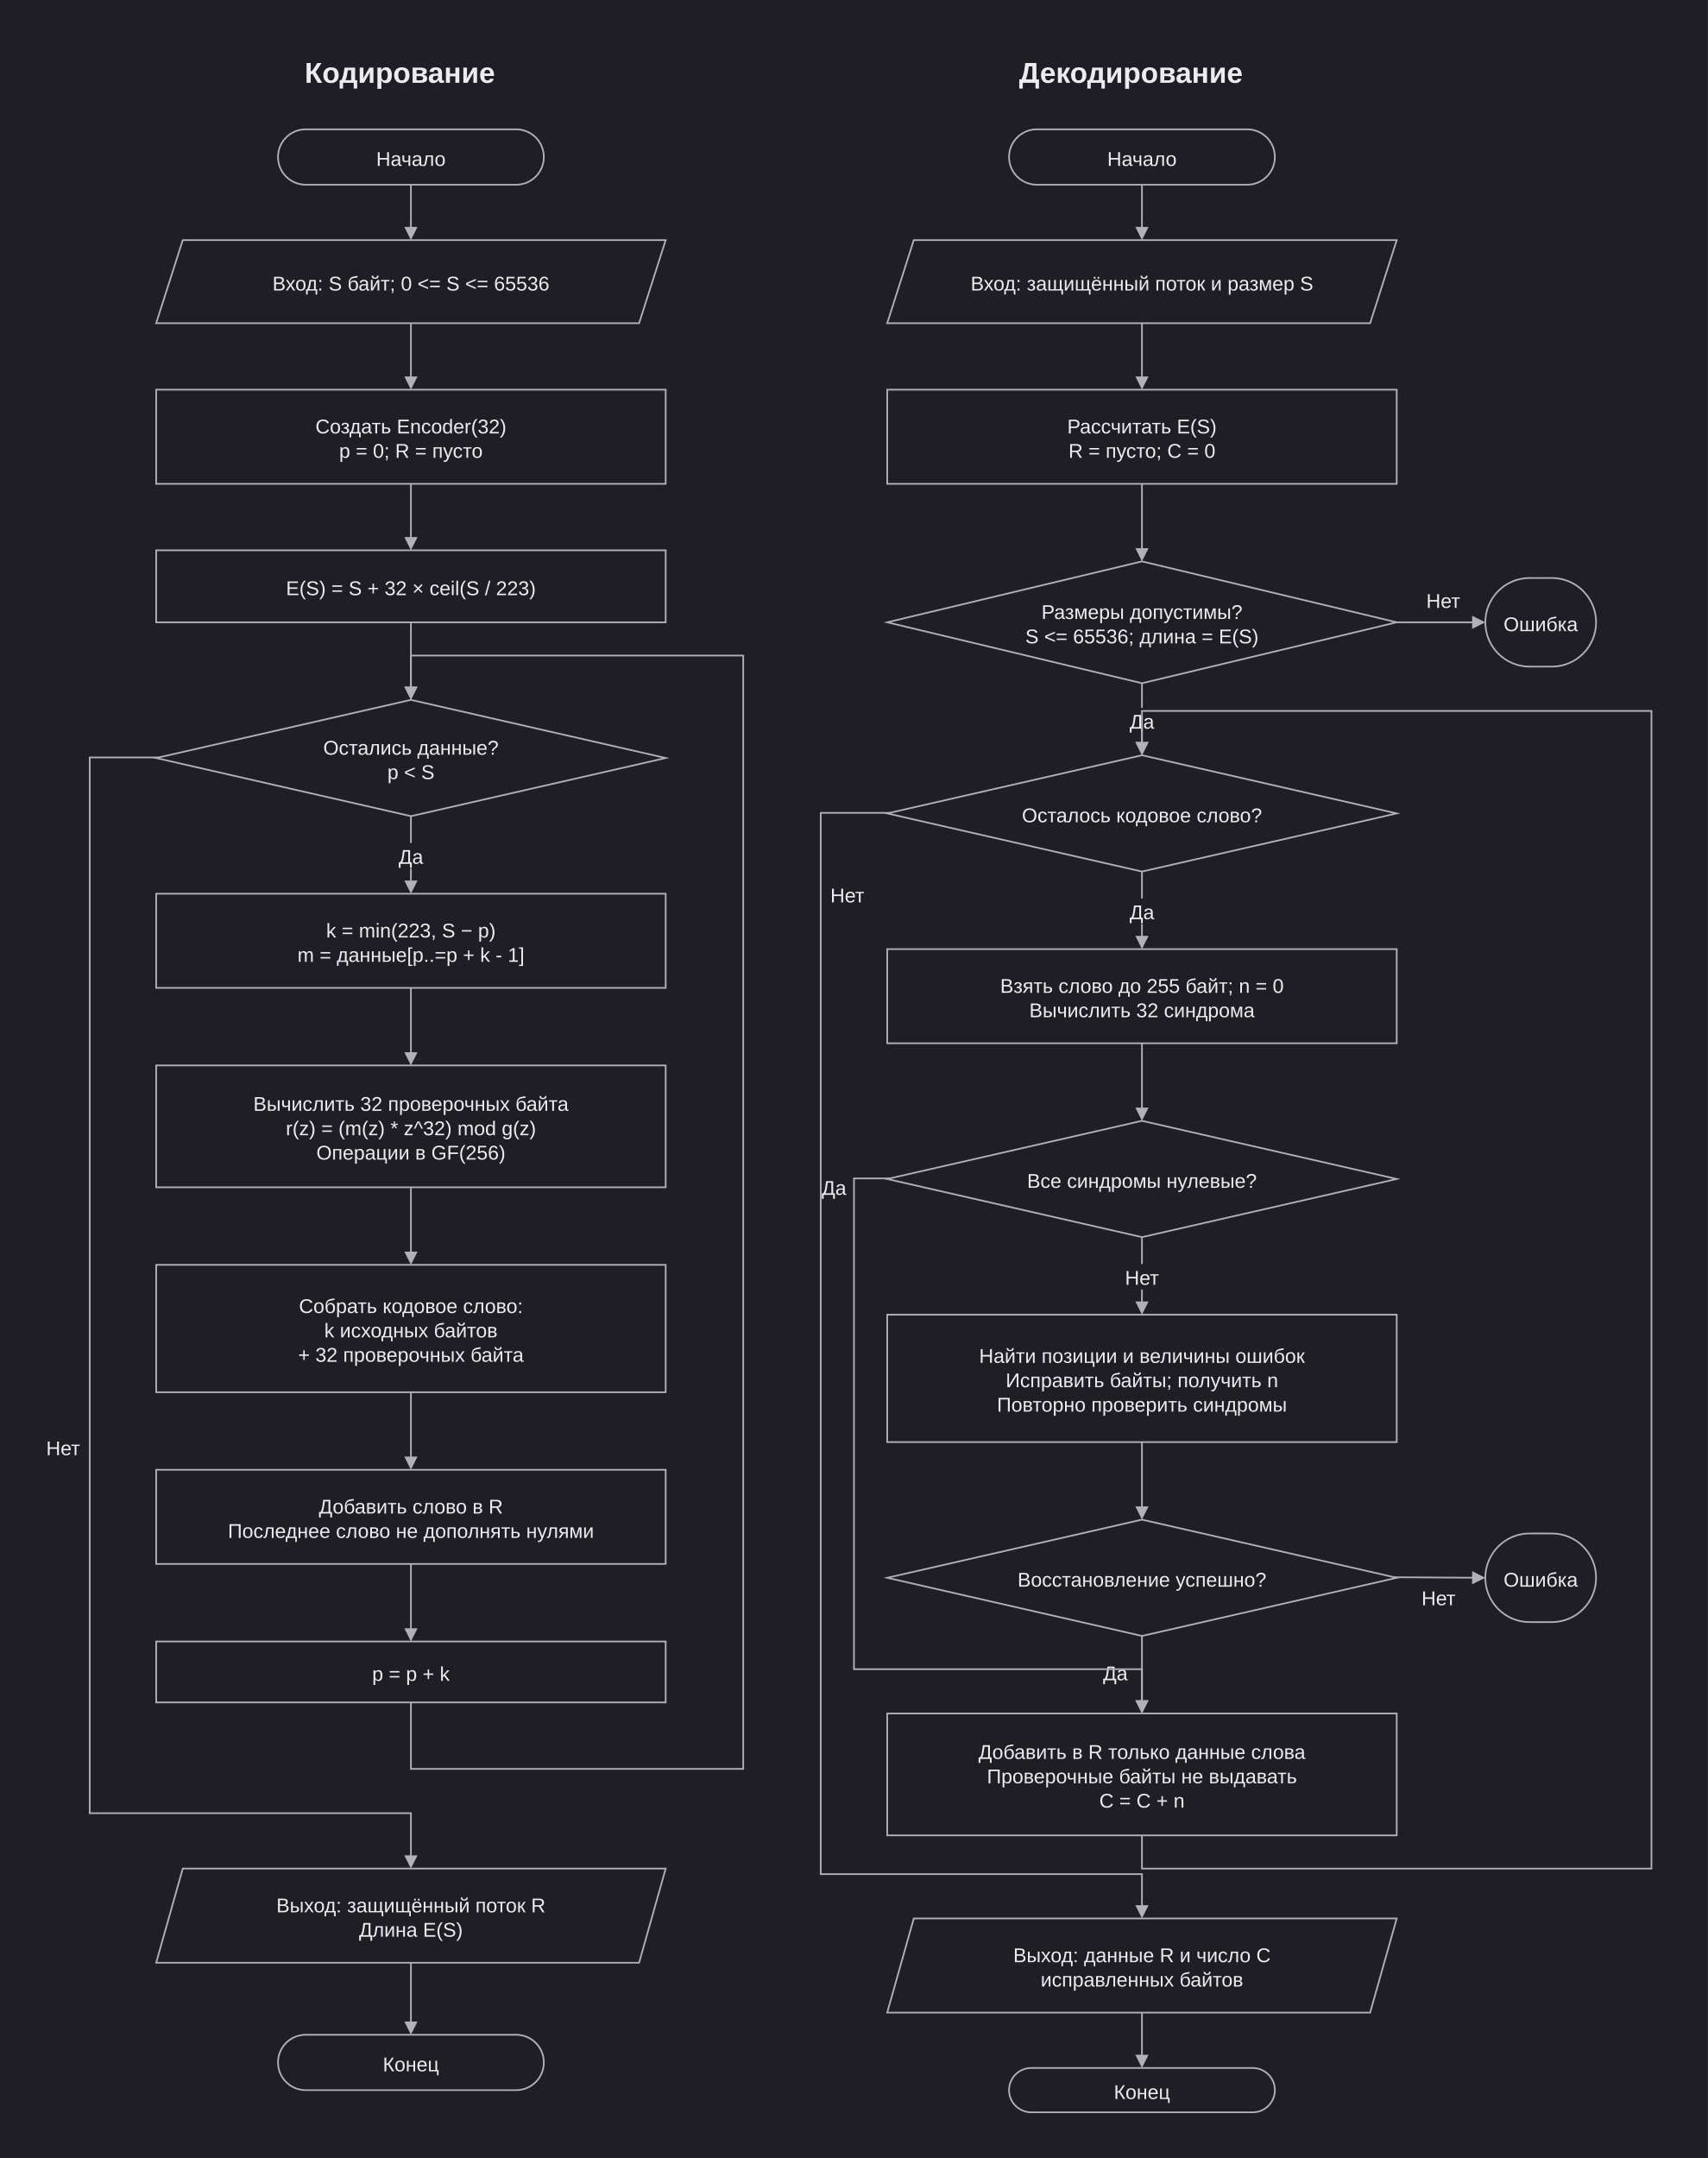
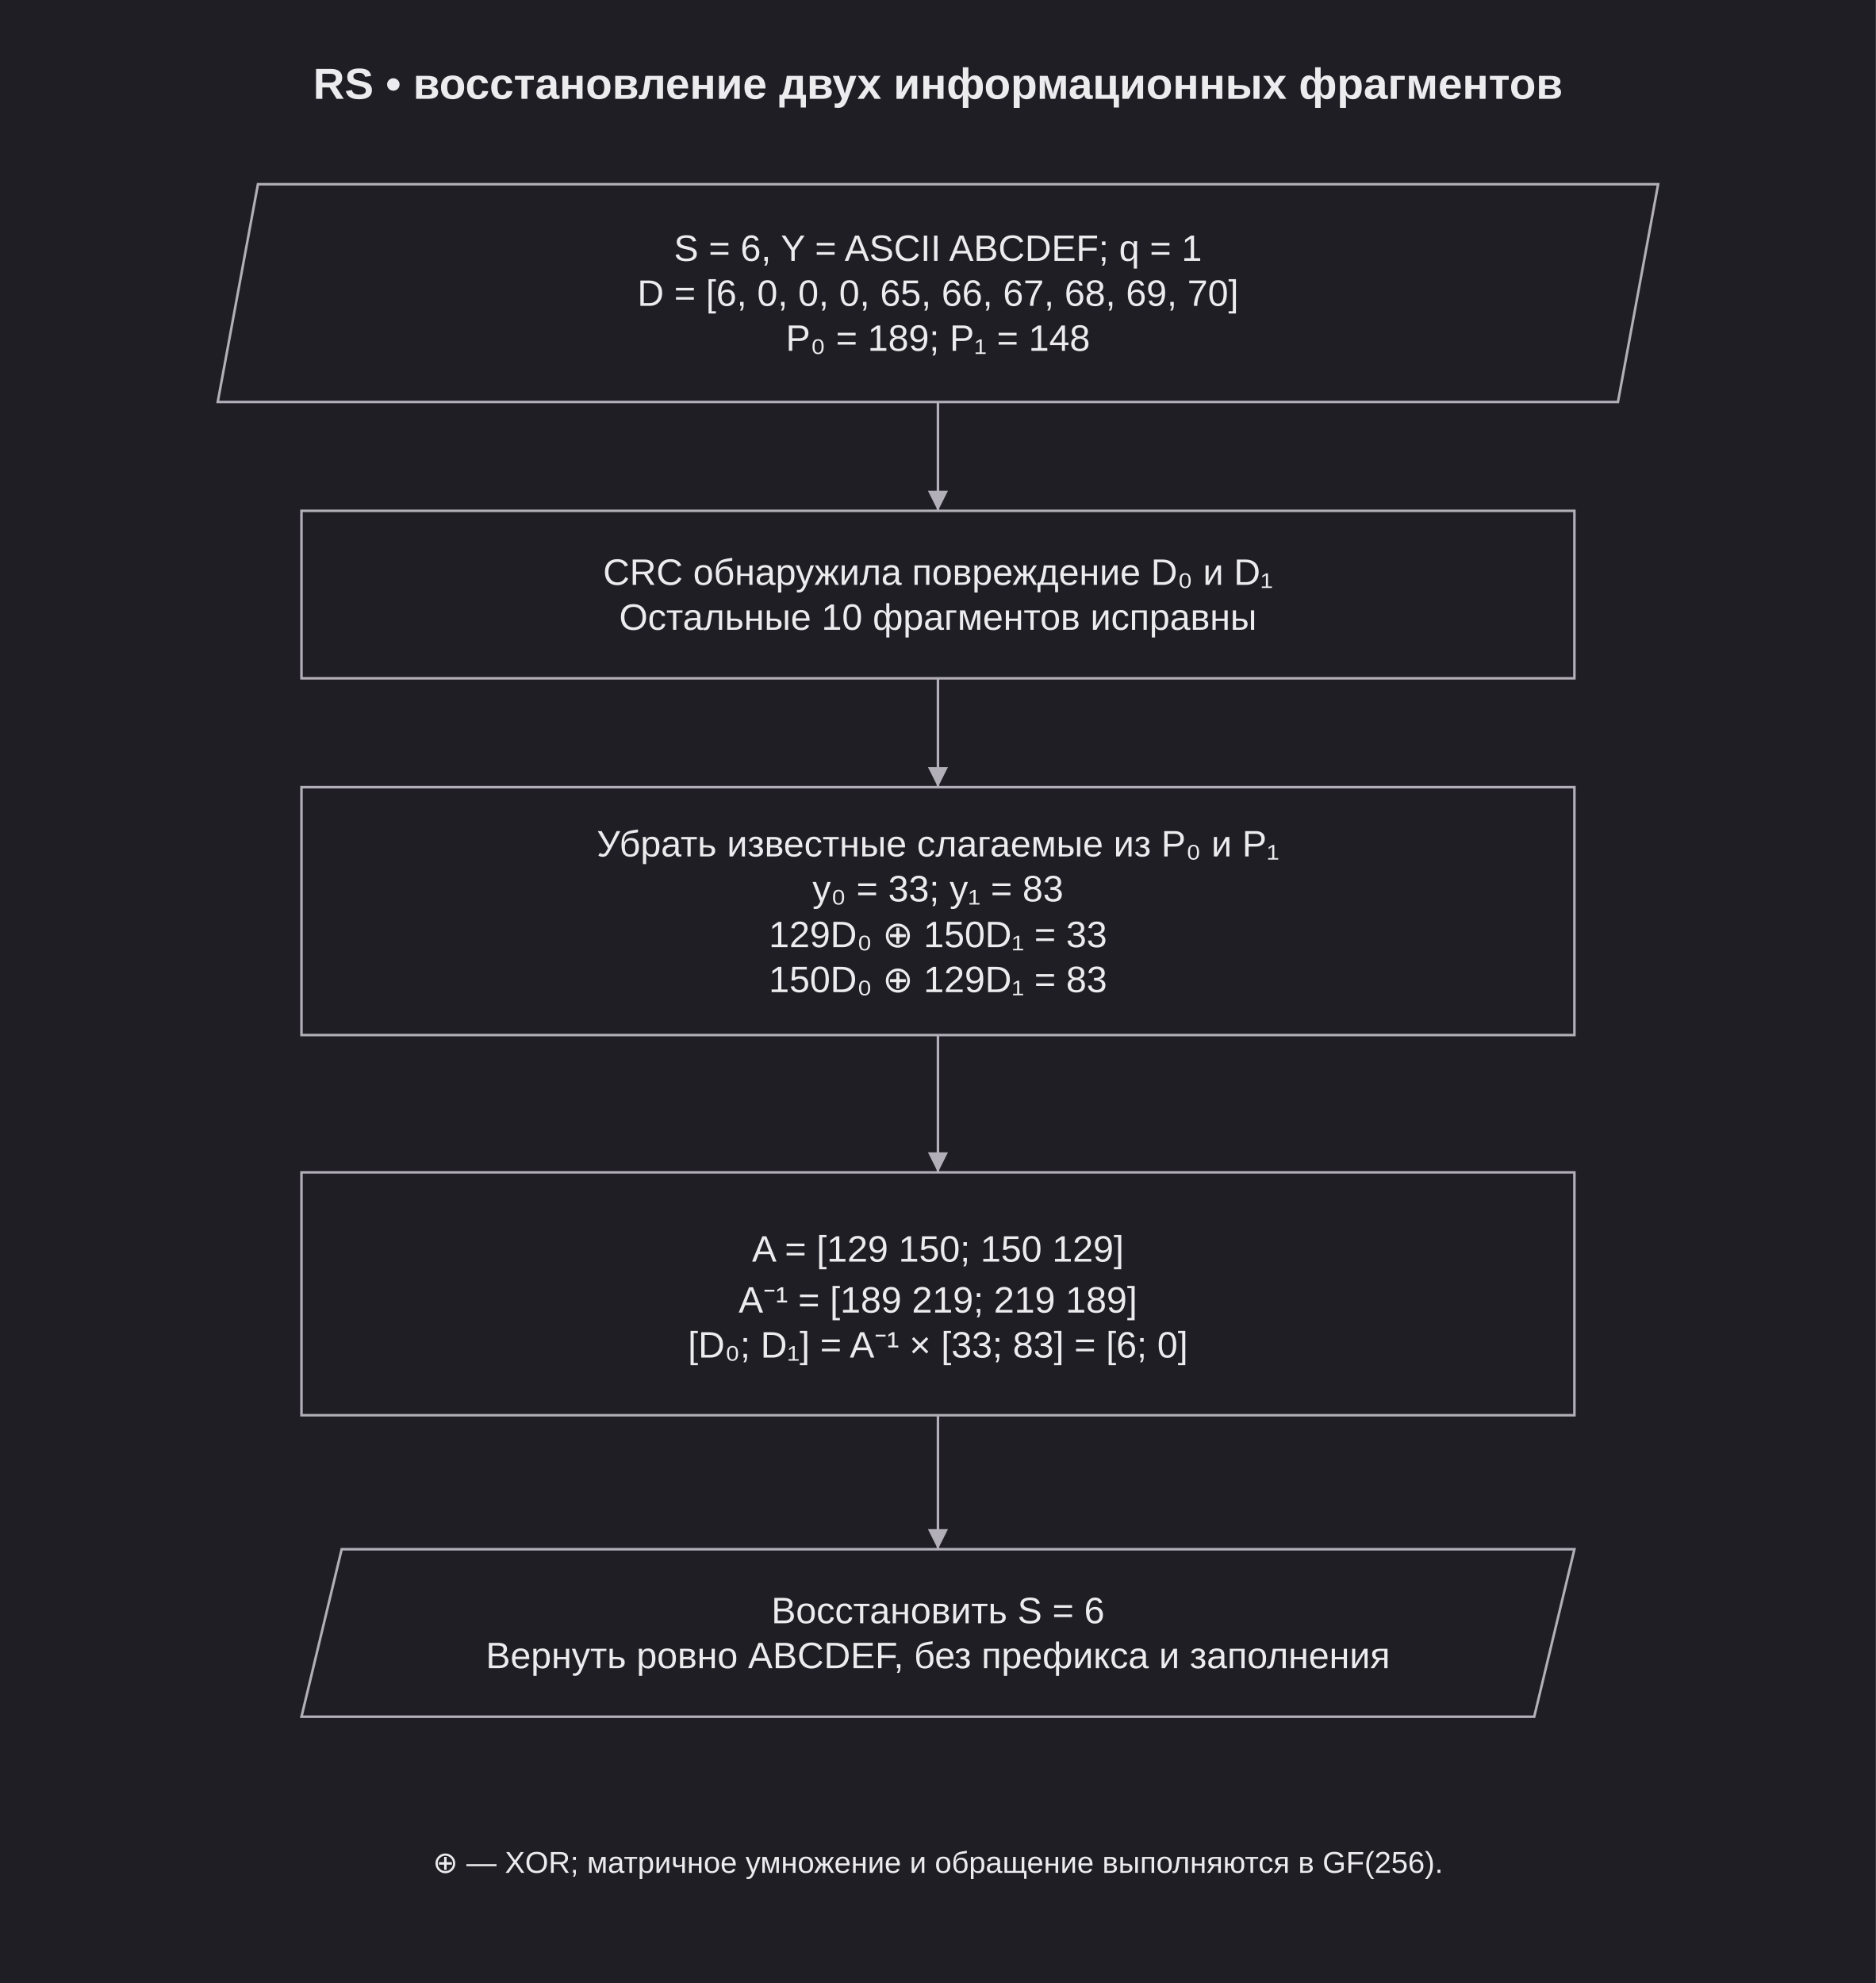
- <svg xmlns="http://www.w3.org/2000/svg" width="1542" height="1948" viewBox="0 0 1542 1948">
-   <defs />
+ <svg xmlns="http://www.w3.org/2000/svg" width="1120" height="1184" viewBox="0 0 1120 1184" role="img">
+   <defs>
+     <marker id="arrow" viewBox="0 0 10 10" refX="10" refY="5" markerWidth="8" markerHeight="8" orient="auto-start-reverse">
+       <path d="M 0 0 L 10 5 L 0 10 Z" fill="#b3afb9" />
+     </marker>
+   </defs>
  <rect width="100%" height="100%" fill="#1f1e24" />
-   <g fill="#ececef" font-family="Arial" font-weight="bold" pointer-events="none" text-anchor="middle" font-size="26px">
-     <text x="361" y="74.75">Кодирование</text>
-   </g>
-   <g fill="#ececef" font-family="Arial" font-weight="bold" pointer-events="none" text-anchor="middle" font-size="26px">
-     <text x="1021" y="74.75">Декодирование</text>
-   </g>
-   <rect x="251" y="116.75" width="240" height="50" rx="25" ry="25" fill="#1f1e24" stroke="#b3afb9" stroke-width="1.5" pointer-events="none" />
-   <g fill="#ececef" font-family="Arial" pointer-events="none" text-anchor="middle" font-size="18px">
-     <text x="371" y="149.75">Начало</text>
-   </g>
-   <path d="M 165 216.75 L 601 216.75 L 577 291.75 L 141 291.75 Z" fill="#1f1e24" stroke="#b3afb9" stroke-width="1.5" stroke-miterlimit="10" pointer-events="none" />
-   <g fill="#ececef" font-family="Arial" pointer-events="none" text-anchor="middle" font-size="18px">
-     <text x="371" y="262.25">Вход: S байт; 0 &lt;= S &lt;= 65536</text>
-   </g>
-   <rect x="141" y="351.75" width="460" height="85" fill="#1f1e24" stroke="#b3afb9" stroke-width="1.5" pointer-events="none" />
-   <g fill="#ececef" font-family="Arial" pointer-events="none" text-anchor="middle" font-size="18px">
-     <text x="371" y="391.25">Создать Encoder(32)</text>
-     <text x="371" y="413.25">p = 0; R = пусто</text>
-   </g>
-   <rect x="141" y="496.75" width="460" height="65" fill="#1f1e24" stroke="#b3afb9" stroke-width="1.5" pointer-events="none" />
-   <g fill="#ececef" font-family="Arial" pointer-events="none" text-anchor="middle" font-size="18px">
-     <text x="371" y="537.25">E(S) = S + 32 × ceil(S / 223)</text>
-   </g>
-   <path d="M 371 631.75 L 601 684.25 L 371 736.75 L 141 684.25 Z" fill="#1f1e24" stroke="#b3afb9" stroke-width="1.5" stroke-miterlimit="10" pointer-events="none" />
-   <g fill="#ececef" font-family="Arial" pointer-events="none" text-anchor="middle" font-size="18px">
-     <text x="371" y="681.25">Остались данные?</text>
-     <text x="371" y="703.25">p &lt; S</text>
-   </g>
-   <rect x="141" y="806.75" width="460" height="85" fill="#1f1e24" stroke="#b3afb9" stroke-width="1.5" pointer-events="none" />
-   <g fill="#ececef" font-family="Arial" pointer-events="none" text-anchor="middle" font-size="18px">
-     <text x="371" y="846.25">k = min(223, S − p)</text>
-     <text x="371" y="868.25">m = данные[p..=p + k - 1]</text>
-   </g>
-   <rect x="141" y="961.75" width="460" height="110" fill="#1f1e24" stroke="#b3afb9" stroke-width="1.5" pointer-events="none" />
-   <g fill="#ececef" font-family="Arial" pointer-events="none" text-anchor="middle" font-size="18px">
-     <text x="371" y="1002.75">Вычислить 32 проверочных байта</text>
-     <text x="371" y="1024.75">r(z) = (m(z) * z^32) mod g(z)</text>
-     <text x="371" y="1046.75">Операции в GF(256)</text>
-   </g>
-   <rect x="141" y="1141.75" width="460" height="115" fill="#1f1e24" stroke="#b3afb9" stroke-width="1.5" pointer-events="none" />
-   <g fill="#ececef" font-family="Arial" pointer-events="none" text-anchor="middle" font-size="18px">
-     <text x="371" y="1185.25">Собрать кодовое слово:</text>
-     <text x="371" y="1207.25">k исходных байтов</text>
-     <text x="371" y="1229.25">+ 32 проверочных байта</text>
-   </g>
-   <rect x="141" y="1326.75" width="460" height="85" fill="#1f1e24" stroke="#b3afb9" stroke-width="1.5" pointer-events="none" />
-   <g fill="#ececef" font-family="Arial" pointer-events="none" text-anchor="middle" font-size="18px">
-     <text x="371" y="1366.25">Добавить слово в R</text>
-     <text x="371" y="1388.25">Последнее слово не дополнять нулями</text>
-   </g>
-   <rect x="141" y="1481.75" width="460" height="55" fill="#1f1e24" stroke="#b3afb9" stroke-width="1.5" pointer-events="none" />
-   <g fill="#ececef" font-family="Arial" pointer-events="none" text-anchor="middle" font-size="18px">
-     <text x="371" y="1517.25">p = p + k</text>
-   </g>
-   <path d="M 165 1686.75 L 601 1686.75 L 577 1771.75 L 141 1771.75 Z" fill="#1f1e24" stroke="#b3afb9" stroke-width="1.5" stroke-miterlimit="10" pointer-events="none" />
-   <g fill="#ececef" font-family="Arial" pointer-events="none" text-anchor="middle" font-size="18px">
-     <text x="371" y="1726.25">Выход: защищённый поток R</text>
-     <text x="371" y="1748.25">Длина E(S)</text>
-   </g>
-   <rect x="251" y="1836.75" width="240" height="50" rx="25" ry="25" fill="#1f1e24" stroke="#b3afb9" stroke-width="1.5" pointer-events="none" />
-   <g fill="#ececef" font-family="Arial" pointer-events="none" text-anchor="middle" font-size="18px">
-     <text x="371" y="1869.75">Конец</text>
-   </g>
-   <rect x="911" y="116.75" width="240" height="50" rx="25" ry="25" fill="#1f1e24" stroke="#b3afb9" stroke-width="1.5" pointer-events="none" />
-   <g fill="#ececef" font-family="Arial" pointer-events="none" text-anchor="middle" font-size="18px">
-     <text x="1031" y="149.75">Начало</text>
-   </g>
-   <path d="M 825 216.75 L 1261 216.75 L 1237 291.75 L 801 291.75 Z" fill="#1f1e24" stroke="#b3afb9" stroke-width="1.5" stroke-miterlimit="10" pointer-events="none" />
-   <g fill="#ececef" font-family="Arial" pointer-events="none" text-anchor="middle" font-size="18px">
-     <text x="1031" y="262.25">Вход: защищённый поток и размер S</text>
-   </g>
-   <rect x="801" y="351.75" width="460" height="85" fill="#1f1e24" stroke="#b3afb9" stroke-width="1.5" pointer-events="none" />
-   <g fill="#ececef" font-family="Arial" pointer-events="none" text-anchor="middle" font-size="18px">
-     <text x="1031" y="391.25">Рассчитать E(S)</text>
-     <text x="1031" y="413.25">R = пусто; C = 0</text>
-   </g>
-   <path d="M 1031 506.75 L 1261 561.75 L 1031 616.75 L 801 561.75 Z" fill="#1f1e24" stroke="#b3afb9" stroke-width="1.5" stroke-miterlimit="10" pointer-events="none" />
-   <g fill="#ececef" font-family="Arial" pointer-events="none" text-anchor="middle" font-size="18px">
-     <text x="1031" y="558.75">Размеры допустимы?</text>
-     <text x="1031" y="580.75">S &lt;= 65536; длина = E(S)</text>
-   </g>
-   <path d="M 1031 681.75 L 1261 734.25 L 1031 786.75 L 801 734.25 Z" fill="#1f1e24" stroke="#b3afb9" stroke-width="1.5" stroke-miterlimit="10" pointer-events="none" />
-   <g fill="#ececef" font-family="Arial" pointer-events="none" text-anchor="middle" font-size="18px">
-     <text x="1031" y="742.25">Осталось кодовое слово?</text>
-   </g>
-   <rect x="801" y="856.75" width="460" height="85" fill="#1f1e24" stroke="#b3afb9" stroke-width="1.5" pointer-events="none" />
-   <g fill="#ececef" font-family="Arial" pointer-events="none" text-anchor="middle" font-size="18px">
-     <text x="1031" y="896.25">Взять слово до 255 байт; n = 0</text>
-     <text x="1031" y="918.25">Вычислить 32 синдрома</text>
-   </g>
-   <path d="M 1031 1011.75 L 1261 1064.25 L 1031 1116.75 L 801 1064.25 Z" fill="#1f1e24" stroke="#b3afb9" stroke-width="1.5" stroke-miterlimit="10" pointer-events="none" />
-   <g fill="#ececef" font-family="Arial" pointer-events="none" text-anchor="middle" font-size="18px">
-     <text x="1031" y="1072.25">Все синдромы нулевые?</text>
-   </g>
-   <rect x="801" y="1186.75" width="460" height="115" fill="#1f1e24" stroke="#b3afb9" stroke-width="1.5" pointer-events="none" />
-   <g fill="#ececef" font-family="Arial" pointer-events="none" text-anchor="middle" font-size="18px">
-     <text x="1031" y="1230.25">Найти позиции и величины ошибок</text>
-     <text x="1031" y="1252.25">Исправить байты; получить n</text>
-     <text x="1031" y="1274.25">Повторно проверить синдромы</text>
-   </g>
-   <path d="M 1031 1371.75 L 1261 1424.25 L 1031 1476.75 L 801 1424.25 Z" fill="#1f1e24" stroke="#b3afb9" stroke-width="1.5" stroke-miterlimit="10" pointer-events="none" />
-   <g fill="#ececef" font-family="Arial" pointer-events="none" text-anchor="middle" font-size="18px">
-     <text x="1031" y="1432.25">Восстановление успешно?</text>
-   </g>
-   <rect x="801" y="1546.75" width="460" height="110" fill="#1f1e24" stroke="#b3afb9" stroke-width="1.5" pointer-events="none" />
-   <g fill="#ececef" font-family="Arial" pointer-events="none" text-anchor="middle" font-size="18px">
-     <text x="1031" y="1587.75">Добавить в R только данные слова</text>
-     <text x="1031" y="1609.75">Проверочные байты не выдавать</text>
-     <text x="1031" y="1631.75">C = C + n</text>
-   </g>
-   <path d="M 825 1731.75 L 1261 1731.75 L 1237 1816.75 L 801 1816.75 Z" fill="#1f1e24" stroke="#b3afb9" stroke-width="1.5" stroke-miterlimit="10" pointer-events="none" />
-   <g fill="#ececef" font-family="Arial" pointer-events="none" text-anchor="middle" font-size="18px">
-     <text x="1031" y="1771.25">Выход: данные R и число C</text>
-     <text x="1031" y="1793.25">исправленных байтов</text>
-   </g>
-   <rect x="911" y="1866.75" width="240" height="40" rx="20" ry="20" fill="#1f1e24" stroke="#b3afb9" stroke-width="1.5" pointer-events="none" />
-   <g fill="#ececef" font-family="Arial" pointer-events="none" text-anchor="middle" font-size="18px">
-     <text x="1031" y="1894.75">Конец</text>
-   </g>
-   <rect x="1341" y="521.75" width="100" height="80" rx="40" ry="40" fill="#1f1e24" stroke="#b3afb9" stroke-width="1.5" pointer-events="none" />
-   <g fill="#ececef" font-family="Arial" pointer-events="none" text-anchor="middle" font-size="18px">
-     <text x="1391" y="569.75">Ошибка</text>
-   </g>
-   <rect x="1341" y="1384.25" width="100" height="80" rx="40" ry="40" fill="#1f1e24" stroke="#b3afb9" stroke-width="1.5" pointer-events="none" />
-   <g fill="#ececef" font-family="Arial" pointer-events="none" text-anchor="middle" font-size="18px">
-     <text x="1391" y="1432.25">Ошибка</text>
-   </g>
-   <path d="M 371 166.75 L 371 205.57" fill="none" stroke="#b3afb9" stroke-width="1.5" stroke-miterlimit="10" pointer-events="none" />
-   <path d="M 371 215.07 L 366.25 205.57 L 375.75 205.57 Z" fill="#b3afb9" stroke="#b3afb9" stroke-width="1.5" stroke-miterlimit="10" pointer-events="none" />
-   <path d="M 371 291.75 L 371 340.57" fill="none" stroke="#b3afb9" stroke-width="1.5" stroke-miterlimit="10" pointer-events="none" />
-   <path d="M 371 350.07 L 366.25 340.57 L 375.75 340.57 Z" fill="#b3afb9" stroke="#b3afb9" stroke-width="1.5" stroke-miterlimit="10" pointer-events="none" />
-   <path d="M 371 436.75 L 371 485.57" fill="none" stroke="#b3afb9" stroke-width="1.5" stroke-miterlimit="10" pointer-events="none" />
-   <path d="M 371 495.07 L 366.25 485.57 L 375.75 485.57 Z" fill="#b3afb9" stroke="#b3afb9" stroke-width="1.5" stroke-miterlimit="10" pointer-events="none" />
-   <path d="M 371 561.75 L 371 620.57" fill="none" stroke="#b3afb9" stroke-width="1.5" stroke-miterlimit="10" pointer-events="none" />
-   <path d="M 371 630.07 L 366.25 620.57 L 375.75 620.57 Z" fill="#b3afb9" stroke="#b3afb9" stroke-width="1.5" stroke-miterlimit="10" pointer-events="none" />
-   <path d="M 371 736.75 L 371 795.57" fill="none" stroke="#b3afb9" stroke-width="1.5" stroke-miterlimit="10" pointer-events="none" />
-   <path d="M 371 805.07 L 366.25 795.57 L 375.75 795.57 Z" fill="#b3afb9" stroke="#b3afb9" stroke-width="1.5" stroke-miterlimit="10" pointer-events="none" />
-   <g fill="#ececef" font-family="Arial" pointer-events="none" text-anchor="middle" font-size="18px">
-     <rect fill="#1f1e24" stroke="none" x="360" y="761" width="24" height="23" stroke-width="0" />
-     <text x="371" y="779.75">Да</text>
-   </g>
-   <path d="M 371 891.75 L 371 950.57" fill="none" stroke="#b3afb9" stroke-width="1.5" stroke-miterlimit="10" pointer-events="none" />
-   <path d="M 371 960.07 L 366.25 950.57 L 375.75 950.57 Z" fill="#b3afb9" stroke="#b3afb9" stroke-width="1.5" stroke-miterlimit="10" pointer-events="none" />
-   <path d="M 371 1071.75 L 371 1130.57" fill="none" stroke="#b3afb9" stroke-width="1.5" stroke-miterlimit="10" pointer-events="none" />
-   <path d="M 371 1140.07 L 366.25 1130.57 L 375.75 1130.57 Z" fill="#b3afb9" stroke="#b3afb9" stroke-width="1.5" stroke-miterlimit="10" pointer-events="none" />
-   <path d="M 371 1256.75 L 371 1315.57" fill="none" stroke="#b3afb9" stroke-width="1.5" stroke-miterlimit="10" pointer-events="none" />
-   <path d="M 371 1325.07 L 366.25 1315.57 L 375.75 1315.57 Z" fill="#b3afb9" stroke="#b3afb9" stroke-width="1.5" stroke-miterlimit="10" pointer-events="none" />
-   <path d="M 371 1411.75 L 371 1470.57" fill="none" stroke="#b3afb9" stroke-width="1.5" stroke-miterlimit="10" pointer-events="none" />
-   <path d="M 371 1480.07 L 366.25 1470.57 L 375.75 1470.57 Z" fill="#b3afb9" stroke="#b3afb9" stroke-width="1.5" stroke-miterlimit="10" pointer-events="none" />
-   <path d="M 371 1536.75 L 371 1596.75 L 671 1596.75 L 671 591.75 L 371 591.75 L 371 620.57" fill="none" stroke="#b3afb9" stroke-width="1.5" stroke-miterlimit="10" pointer-events="none" />
-   <path d="M 371 630.07 L 366.25 620.57 L 375.75 620.57 Z" fill="#b3afb9" stroke="#b3afb9" stroke-width="1.5" stroke-miterlimit="10" pointer-events="none" />
-   <path d="M 143.17 683.75 L 81 683.75 L 81 1636.75 L 371 1636.75 L 371 1675.57" fill="none" stroke="#b3afb9" stroke-width="1.5" stroke-miterlimit="10" pointer-events="none" />
-   <path d="M 371 1685.07 L 366.25 1675.57 L 375.75 1675.57 Z" fill="#b3afb9" stroke="#b3afb9" stroke-width="1.5" stroke-miterlimit="10" pointer-events="none" />
-   <g fill="#ececef" font-family="Arial" pointer-events="none" text-anchor="middle" font-size="18px">
-     <rect fill="#1f1e24" stroke="none" x="41" y="1295" width="33" height="23" stroke-width="0" />
-     <text x="57" y="1313.58">Нет</text>
-   </g>
-   <path d="M 371 1771.75 L 371 1825.57" fill="none" stroke="#b3afb9" stroke-width="1.5" stroke-miterlimit="10" pointer-events="none" />
-   <path d="M 371 1835.07 L 366.25 1825.57 L 375.75 1825.57 Z" fill="#b3afb9" stroke="#b3afb9" stroke-width="1.5" stroke-miterlimit="10" pointer-events="none" />
-   <path d="M 1031 166.75 L 1031 205.57" fill="none" stroke="#b3afb9" stroke-width="1.5" stroke-miterlimit="10" pointer-events="none" />
-   <path d="M 1031 215.07 L 1026.25 205.57 L 1035.75 205.57 Z" fill="#b3afb9" stroke="#b3afb9" stroke-width="1.5" stroke-miterlimit="10" pointer-events="none" />
-   <path d="M 1031 291.75 L 1031 340.57" fill="none" stroke="#b3afb9" stroke-width="1.5" stroke-miterlimit="10" pointer-events="none" />
-   <path d="M 1031 350.07 L 1026.25 340.57 L 1035.75 340.57 Z" fill="#b3afb9" stroke="#b3afb9" stroke-width="1.5" stroke-miterlimit="10" pointer-events="none" />
-   <path d="M 1031 436.75 L 1031 495.57" fill="none" stroke="#b3afb9" stroke-width="1.5" stroke-miterlimit="10" pointer-events="none" />
-   <path d="M 1031 505.07 L 1026.25 495.57 L 1035.75 495.57 Z" fill="#b3afb9" stroke="#b3afb9" stroke-width="1.5" stroke-miterlimit="10" pointer-events="none" />
-   <path d="M 1031 616.75 L 1031 670.57" fill="none" stroke="#b3afb9" stroke-width="1.5" stroke-miterlimit="10" pointer-events="none" />
-   <path d="M 1031 680.07 L 1026.25 670.57 L 1035.75 670.57 Z" fill="#b3afb9" stroke="#b3afb9" stroke-width="1.5" stroke-miterlimit="10" pointer-events="none" />
-   <g fill="#ececef" font-family="Arial" pointer-events="none" text-anchor="middle" font-size="18px">
-     <rect fill="#1f1e24" stroke="none" x="1020" y="639" width="24" height="23" stroke-width="0" />
-     <text x="1031" y="657.75">Да</text>
-   </g>
-   <path d="M 1031 786.75 L 1031 845.57" fill="none" stroke="#b3afb9" stroke-width="1.5" stroke-miterlimit="10" pointer-events="none" />
-   <path d="M 1031 855.07 L 1026.25 845.57 L 1035.75 845.57 Z" fill="#b3afb9" stroke="#b3afb9" stroke-width="1.5" stroke-miterlimit="10" pointer-events="none" />
-   <g fill="#ececef" font-family="Arial" pointer-events="none" text-anchor="middle" font-size="18px">
-     <rect fill="#1f1e24" stroke="none" x="1020" y="811" width="24" height="23" stroke-width="0" />
-     <text x="1031" y="829.75">Да</text>
-   </g>
-   <path d="M 1031 941.75 L 1031 1000.57" fill="none" stroke="#b3afb9" stroke-width="1.5" stroke-miterlimit="10" pointer-events="none" />
-   <path d="M 1031 1010.07 L 1026.25 1000.57 L 1035.75 1000.57 Z" fill="#b3afb9" stroke="#b3afb9" stroke-width="1.5" stroke-miterlimit="10" pointer-events="none" />
-   <path d="M 1031 1116.75 L 1031 1175.57" fill="none" stroke="#b3afb9" stroke-width="1.5" stroke-miterlimit="10" pointer-events="none" />
-   <path d="M 1031 1185.07 L 1026.25 1175.57 L 1035.75 1175.57 Z" fill="#b3afb9" stroke="#b3afb9" stroke-width="1.5" stroke-miterlimit="10" pointer-events="none" />
-   <g fill="#ececef" font-family="Arial" pointer-events="none" text-anchor="middle" font-size="18px">
-     <rect fill="#1f1e24" stroke="none" x="1015" y="1141" width="33" height="23" stroke-width="0" />
-     <text x="1031" y="1159.75">Нет</text>
-   </g>
-   <path d="M 1031 1301.75 L 1031 1360.57" fill="none" stroke="#b3afb9" stroke-width="1.5" stroke-miterlimit="10" pointer-events="none" />
-   <path d="M 1031 1370.07 L 1026.25 1360.57 L 1035.75 1360.57 Z" fill="#b3afb9" stroke="#b3afb9" stroke-width="1.5" stroke-miterlimit="10" pointer-events="none" />
-   <path d="M 1031 1476.75 L 1031 1535.57" fill="none" stroke="#b3afb9" stroke-width="1.5" stroke-miterlimit="10" pointer-events="none" />
-   <path d="M 1031 1545.07 L 1026.25 1535.57 L 1035.75 1535.57 Z" fill="#b3afb9" stroke="#b3afb9" stroke-width="1.5" stroke-miterlimit="10" pointer-events="none" />
-   <g fill="#ececef" font-family="Arial" pointer-events="none" text-anchor="middle" font-size="18px">
-     <rect fill="#1f1e24" stroke="none" x="996" y="1498" width="24" height="23" stroke-width="0" />
-     <text x="1007" y="1516.75">Да</text>
-   </g>
-   <path d="M 803.17 1063.75 L 771 1063.75 L 771 1506.75 L 1031 1506.75 L 1031 1535.57" fill="none" stroke="#b3afb9" stroke-width="1.5" stroke-miterlimit="10" pointer-events="none" />
-   <path d="M 1031 1545.07 L 1026.25 1535.57 L 1035.75 1535.57 Z" fill="#b3afb9" stroke="#b3afb9" stroke-width="1.5" stroke-miterlimit="10" pointer-events="none" />
-   <g fill="#ececef" font-family="Arial" pointer-events="none" text-anchor="middle" font-size="18px">
-     <rect fill="#1f1e24" stroke="none" x="742" y="1060" width="24" height="23" stroke-width="0" />
-     <text x="753" y="1078.58">Да</text>
-   </g>
-   <path d="M 1031 1656.75 L 1031 1686.75 L 1491 1686.75 L 1491 641.75 L 1031 641.75 L 1031 670.57" fill="none" stroke="#b3afb9" stroke-width="1.5" stroke-miterlimit="10" pointer-events="none" />
-   <path d="M 1031 680.07 L 1026.25 670.57 L 1035.75 670.57 Z" fill="#b3afb9" stroke="#b3afb9" stroke-width="1.5" stroke-miterlimit="10" pointer-events="none" />
-   <path d="M 803.17 733.75 L 741 733.75 L 741 1691.75 L 1031 1691.75 L 1031 1720.57" fill="none" stroke="#b3afb9" stroke-width="1.5" stroke-miterlimit="10" pointer-events="none" />
-   <path d="M 1031 1730.07 L 1026.25 1720.57 L 1035.75 1720.57 Z" fill="#b3afb9" stroke="#b3afb9" stroke-width="1.5" stroke-miterlimit="10" pointer-events="none" />
-   <g fill="#ececef" font-family="Arial" pointer-events="none" text-anchor="middle" font-size="18px">
-     <rect fill="#1f1e24" stroke="none" x="749" y="796" width="33" height="23" stroke-width="0" />
-     <text x="765" y="814.58">Нет</text>
-   </g>
-   <path d="M 1031 1816.75 L 1031 1855.57" fill="none" stroke="#b3afb9" stroke-width="1.5" stroke-miterlimit="10" pointer-events="none" />
-   <path d="M 1031 1865.07 L 1026.25 1855.57 L 1035.75 1855.57 Z" fill="#b3afb9" stroke="#b3afb9" stroke-width="1.5" stroke-miterlimit="10" pointer-events="none" />
-   <path d="M 1261 561.75 L 1329.82 561.75" fill="none" stroke="#b3afb9" stroke-width="1.5" stroke-miterlimit="10" pointer-events="none" />
-   <path d="M 1339.32 561.75 L 1329.82 566.5 L 1329.82 557 Z" fill="#b3afb9" stroke="#b3afb9" stroke-width="1.5" stroke-miterlimit="10" pointer-events="none" />
-   <g fill="#ececef" font-family="Arial" pointer-events="none" text-anchor="middle" font-size="18px">
-     <rect fill="#1f1e24" stroke="none" x="1287" y="530" width="33" height="23" stroke-width="0" />
-     <text x="1303" y="548.75">Нет</text>
-   </g>
-   <path d="M 1258.83 1423.75 L 1329.82 1424.18" fill="none" stroke="#b3afb9" stroke-width="1.5" stroke-miterlimit="10" pointer-events="none" />
-   <path d="M 1339.32 1424.24 L 1329.79 1428.93 L 1329.85 1419.43 Z" fill="#b3afb9" stroke="#b3afb9" stroke-width="1.5" stroke-miterlimit="10" pointer-events="none" />
-   <g fill="#ececef" font-family="Arial" pointer-events="none" text-anchor="middle" font-size="18px">
-     <rect fill="#1f1e24" stroke="none" x="1283" y="1430" width="33" height="23" stroke-width="0" />
-     <text x="1298.73" y="1449">Нет</text>
-   </g>
+   <path d="M560 240 L560 305" fill="none" stroke="#b3afb9" stroke-width="1.5" marker-end="url(#arrow)" />
+   <path d="M560 405 L560 470" fill="none" stroke="#b3afb9" stroke-width="1.5" marker-end="url(#arrow)" />
+   <path d="M560 618 L560 700" fill="none" stroke="#b3afb9" stroke-width="1.5" marker-end="url(#arrow)" />
+   <path d="M560 845 L560 925" fill="none" stroke="#b3afb9" stroke-width="1.5" marker-end="url(#arrow)" />
+   <text x="560" y="50" text-anchor="middle" dominant-baseline="central" font-family="Arial, sans-serif" font-size="26" fill="#ececef" font-weight="700">RS • восстановление двух информационных фрагментов</text>
+   <path d="M 154 110 H 990 L 966 240 H 130 Z" fill="#1f1e24" stroke="#b3afb9" stroke-width="1.5" />
+   <text x="560" y="148.16" text-anchor="middle" dominant-baseline="central" font-family="Arial, sans-serif" font-size="22" fill="#ececef">S = 6, Y = ASCII ABCDEF; q = 1</text>
+   <text x="560" y="175" text-anchor="middle" dominant-baseline="central" font-family="Arial, sans-serif" font-size="22" fill="#ececef">D = [6, 0, 0, 0, 65, 66, 67, 68, 69, 70]</text>
+   <text x="560" y="201.84" text-anchor="middle" dominant-baseline="central" font-family="Arial, sans-serif" font-size="22" fill="#ececef">P₀ = 189; P₁ = 148</text>
+   <rect x="180" y="305" width="760" height="100" fill="#1f1e24" stroke="#b3afb9" stroke-width="1.5" />
+   <text x="560" y="341.58" text-anchor="middle" dominant-baseline="central" font-family="Arial, sans-serif" font-size="22" fill="#ececef">CRC обнаружила повреждение D₀ и D₁</text>
+   <text x="560" y="368.42" text-anchor="middle" dominant-baseline="central" font-family="Arial, sans-serif" font-size="22" fill="#ececef">Остальные 10 фрагментов исправны</text>
+   <rect x="180" y="470" width="760" height="148" fill="#1f1e24" stroke="#b3afb9" stroke-width="1.5" />
+   <text x="560" y="503.74" text-anchor="middle" dominant-baseline="central" font-family="Arial, sans-serif" font-size="22" fill="#ececef">Убрать известные слагаемые из P₀ и P₁</text>
+   <text x="560" y="530.58" text-anchor="middle" dominant-baseline="central" font-family="Arial, sans-serif" font-size="22" fill="#ececef">y₀ = 33; y₁ = 83</text>
+   <text x="560" y="557.42" text-anchor="middle" dominant-baseline="central" font-family="Arial, sans-serif" font-size="22" fill="#ececef">129D₀ ⊕ 150D₁ = 33</text>
+   <text x="560" y="584.26" text-anchor="middle" dominant-baseline="central" font-family="Arial, sans-serif" font-size="22" fill="#ececef">150D₀ ⊕ 129D₁ = 83</text>
+   <rect x="180" y="700" width="760" height="145" fill="#1f1e24" stroke="#b3afb9" stroke-width="1.5" />
+   <text x="560" y="745.66" text-anchor="middle" dominant-baseline="central" font-family="Arial, sans-serif" font-size="22" fill="#ececef">A = [129 150; 150 129]</text>
+   <text x="560" y="772.5" text-anchor="middle" dominant-baseline="central" font-family="Arial, sans-serif" font-size="22" fill="#ececef">A⁻¹ = [189 219; 219 189]</text>
+   <text x="560" y="799.34" text-anchor="middle" dominant-baseline="central" font-family="Arial, sans-serif" font-size="22" fill="#ececef">[D₀; D₁] = A⁻¹ × [33; 83] = [6; 0]</text>
+   <path d="M 204 925 H 940 L 916 1025 H 180 Z" fill="#1f1e24" stroke="#b3afb9" stroke-width="1.5" />
+   <text x="560" y="961.58" text-anchor="middle" dominant-baseline="central" font-family="Arial, sans-serif" font-size="22" fill="#ececef">Восстановить S = 6</text>
+   <text x="560" y="988.42" text-anchor="middle" dominant-baseline="central" font-family="Arial, sans-serif" font-size="22" fill="#ececef">Вернуть ровно ABCDEF, без префикса и заполнения</text>
+   <text x="560" y="1112" text-anchor="middle" dominant-baseline="central" font-family="Arial, sans-serif" font-size="18" fill="#ececef">⊕ — XOR; матричное умножение и обращение выполняются в GF(256).</text>
</svg>
